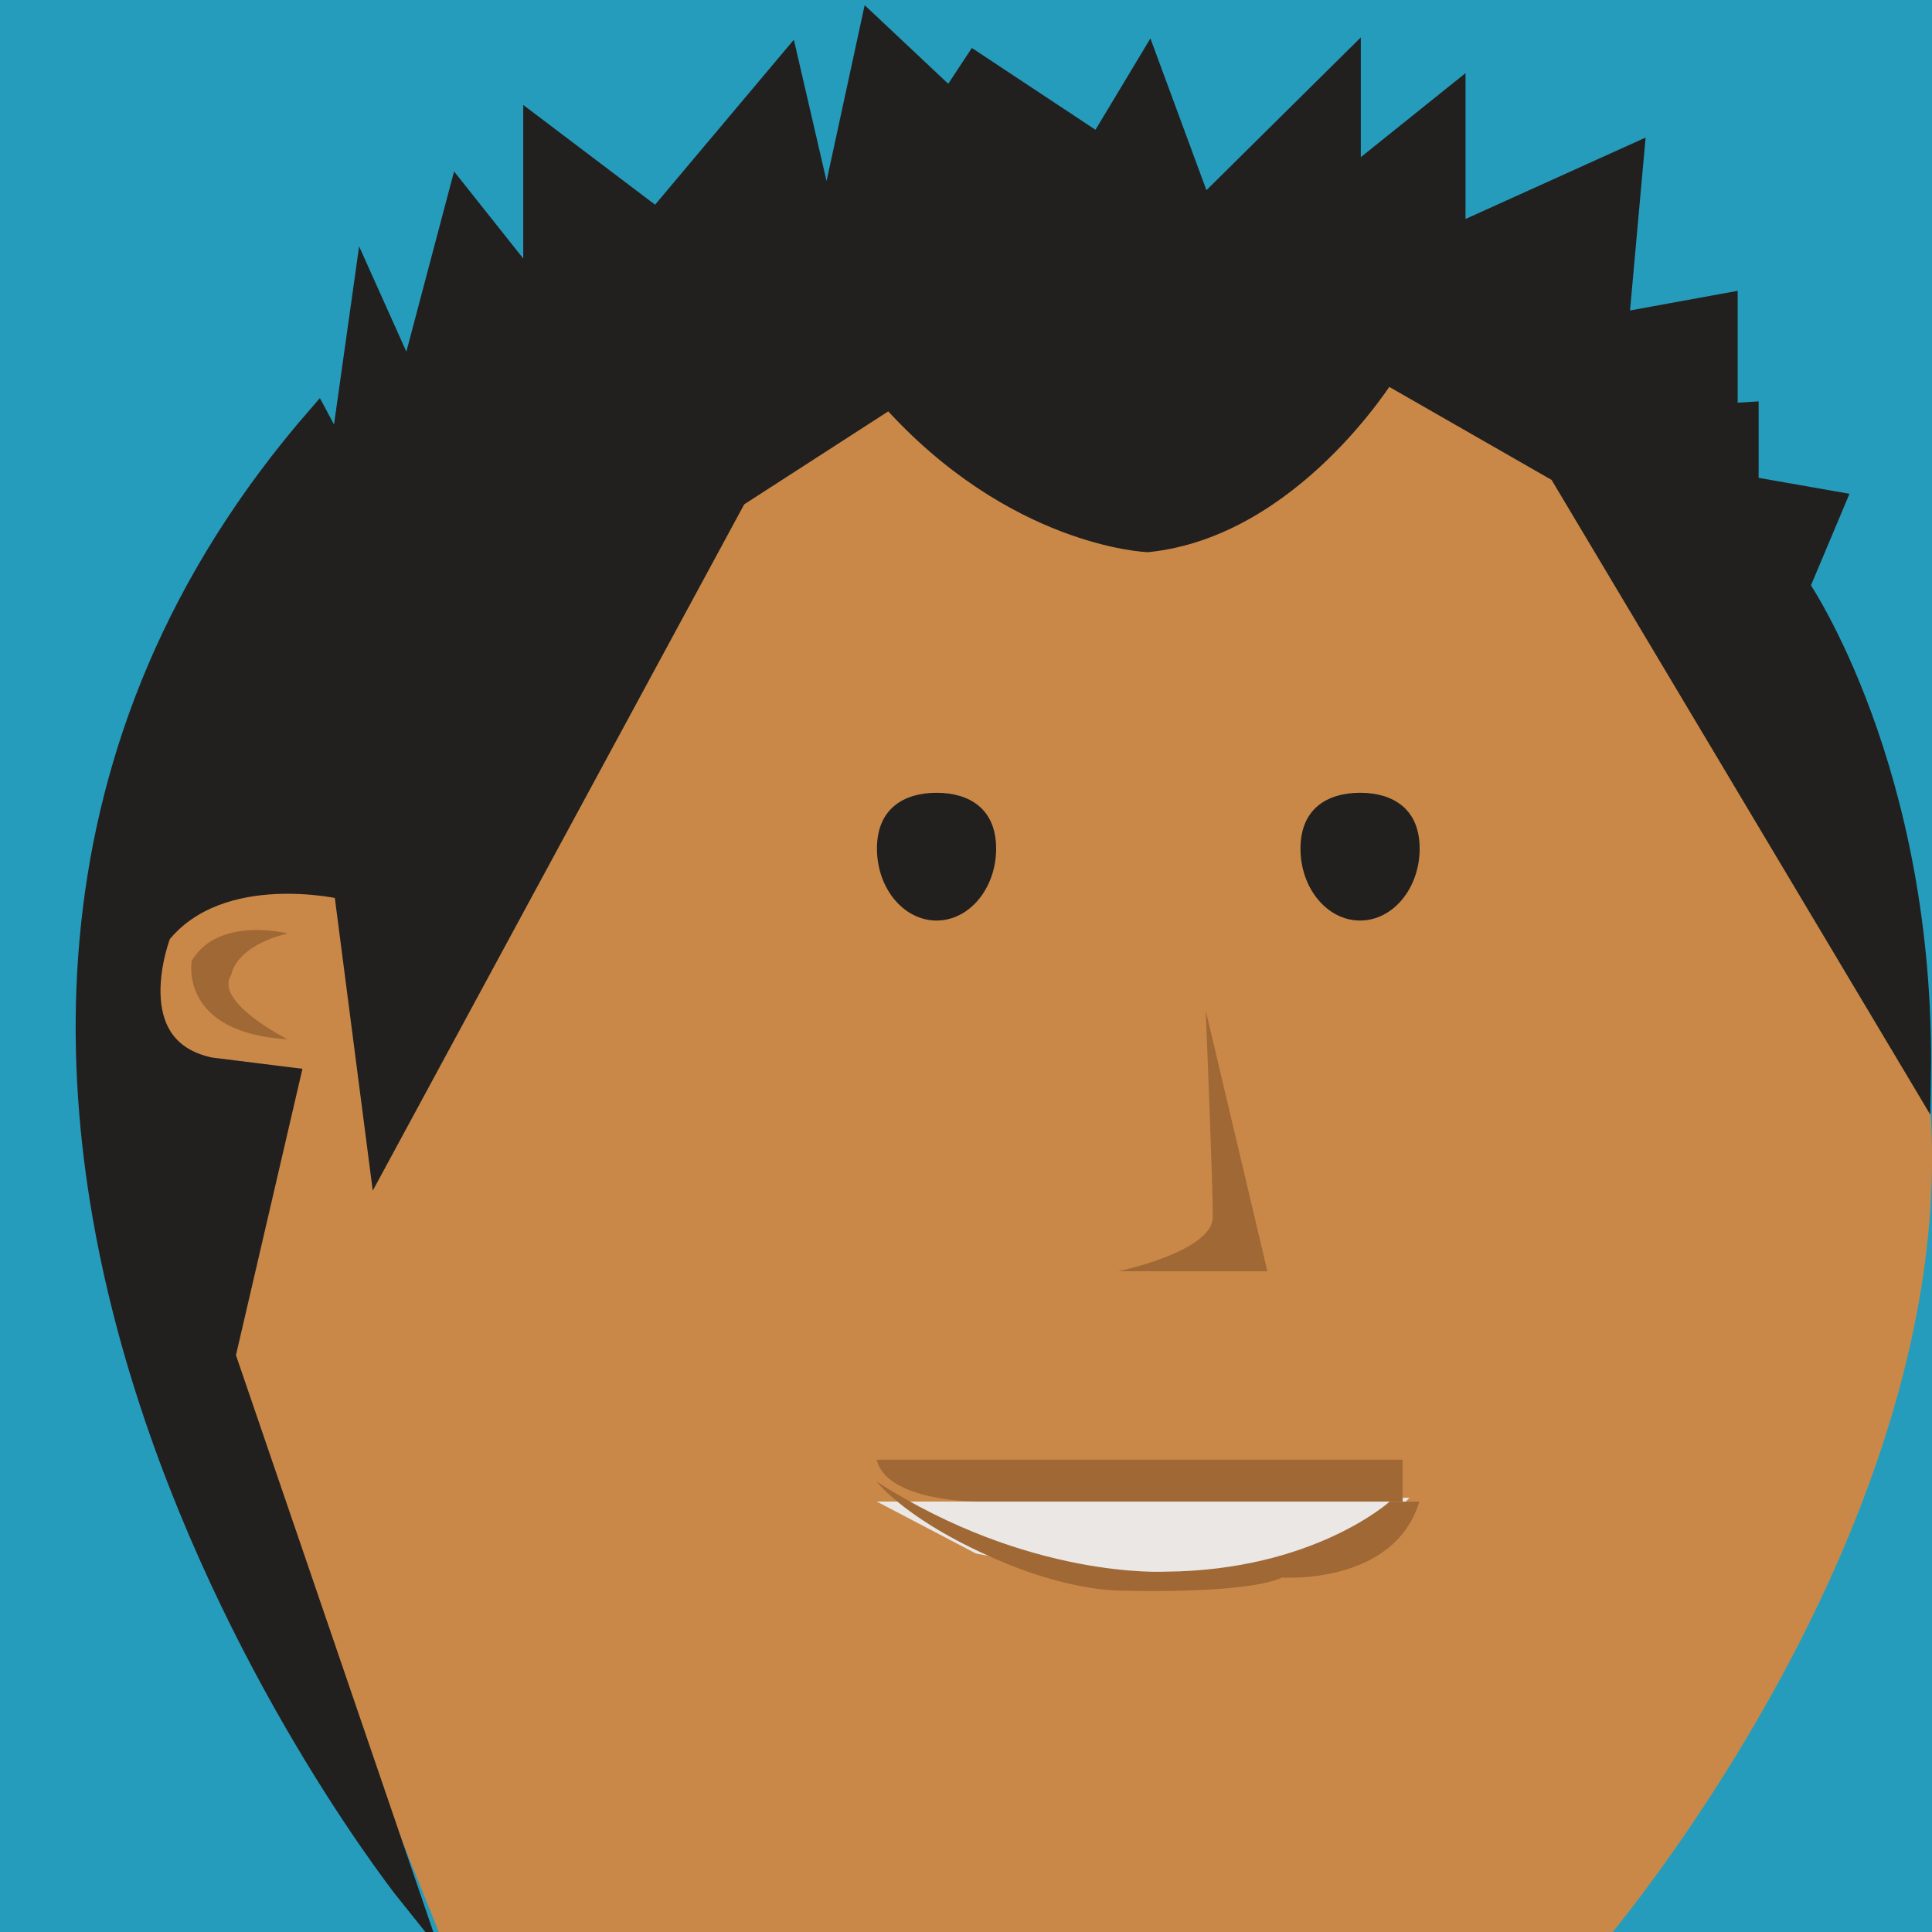
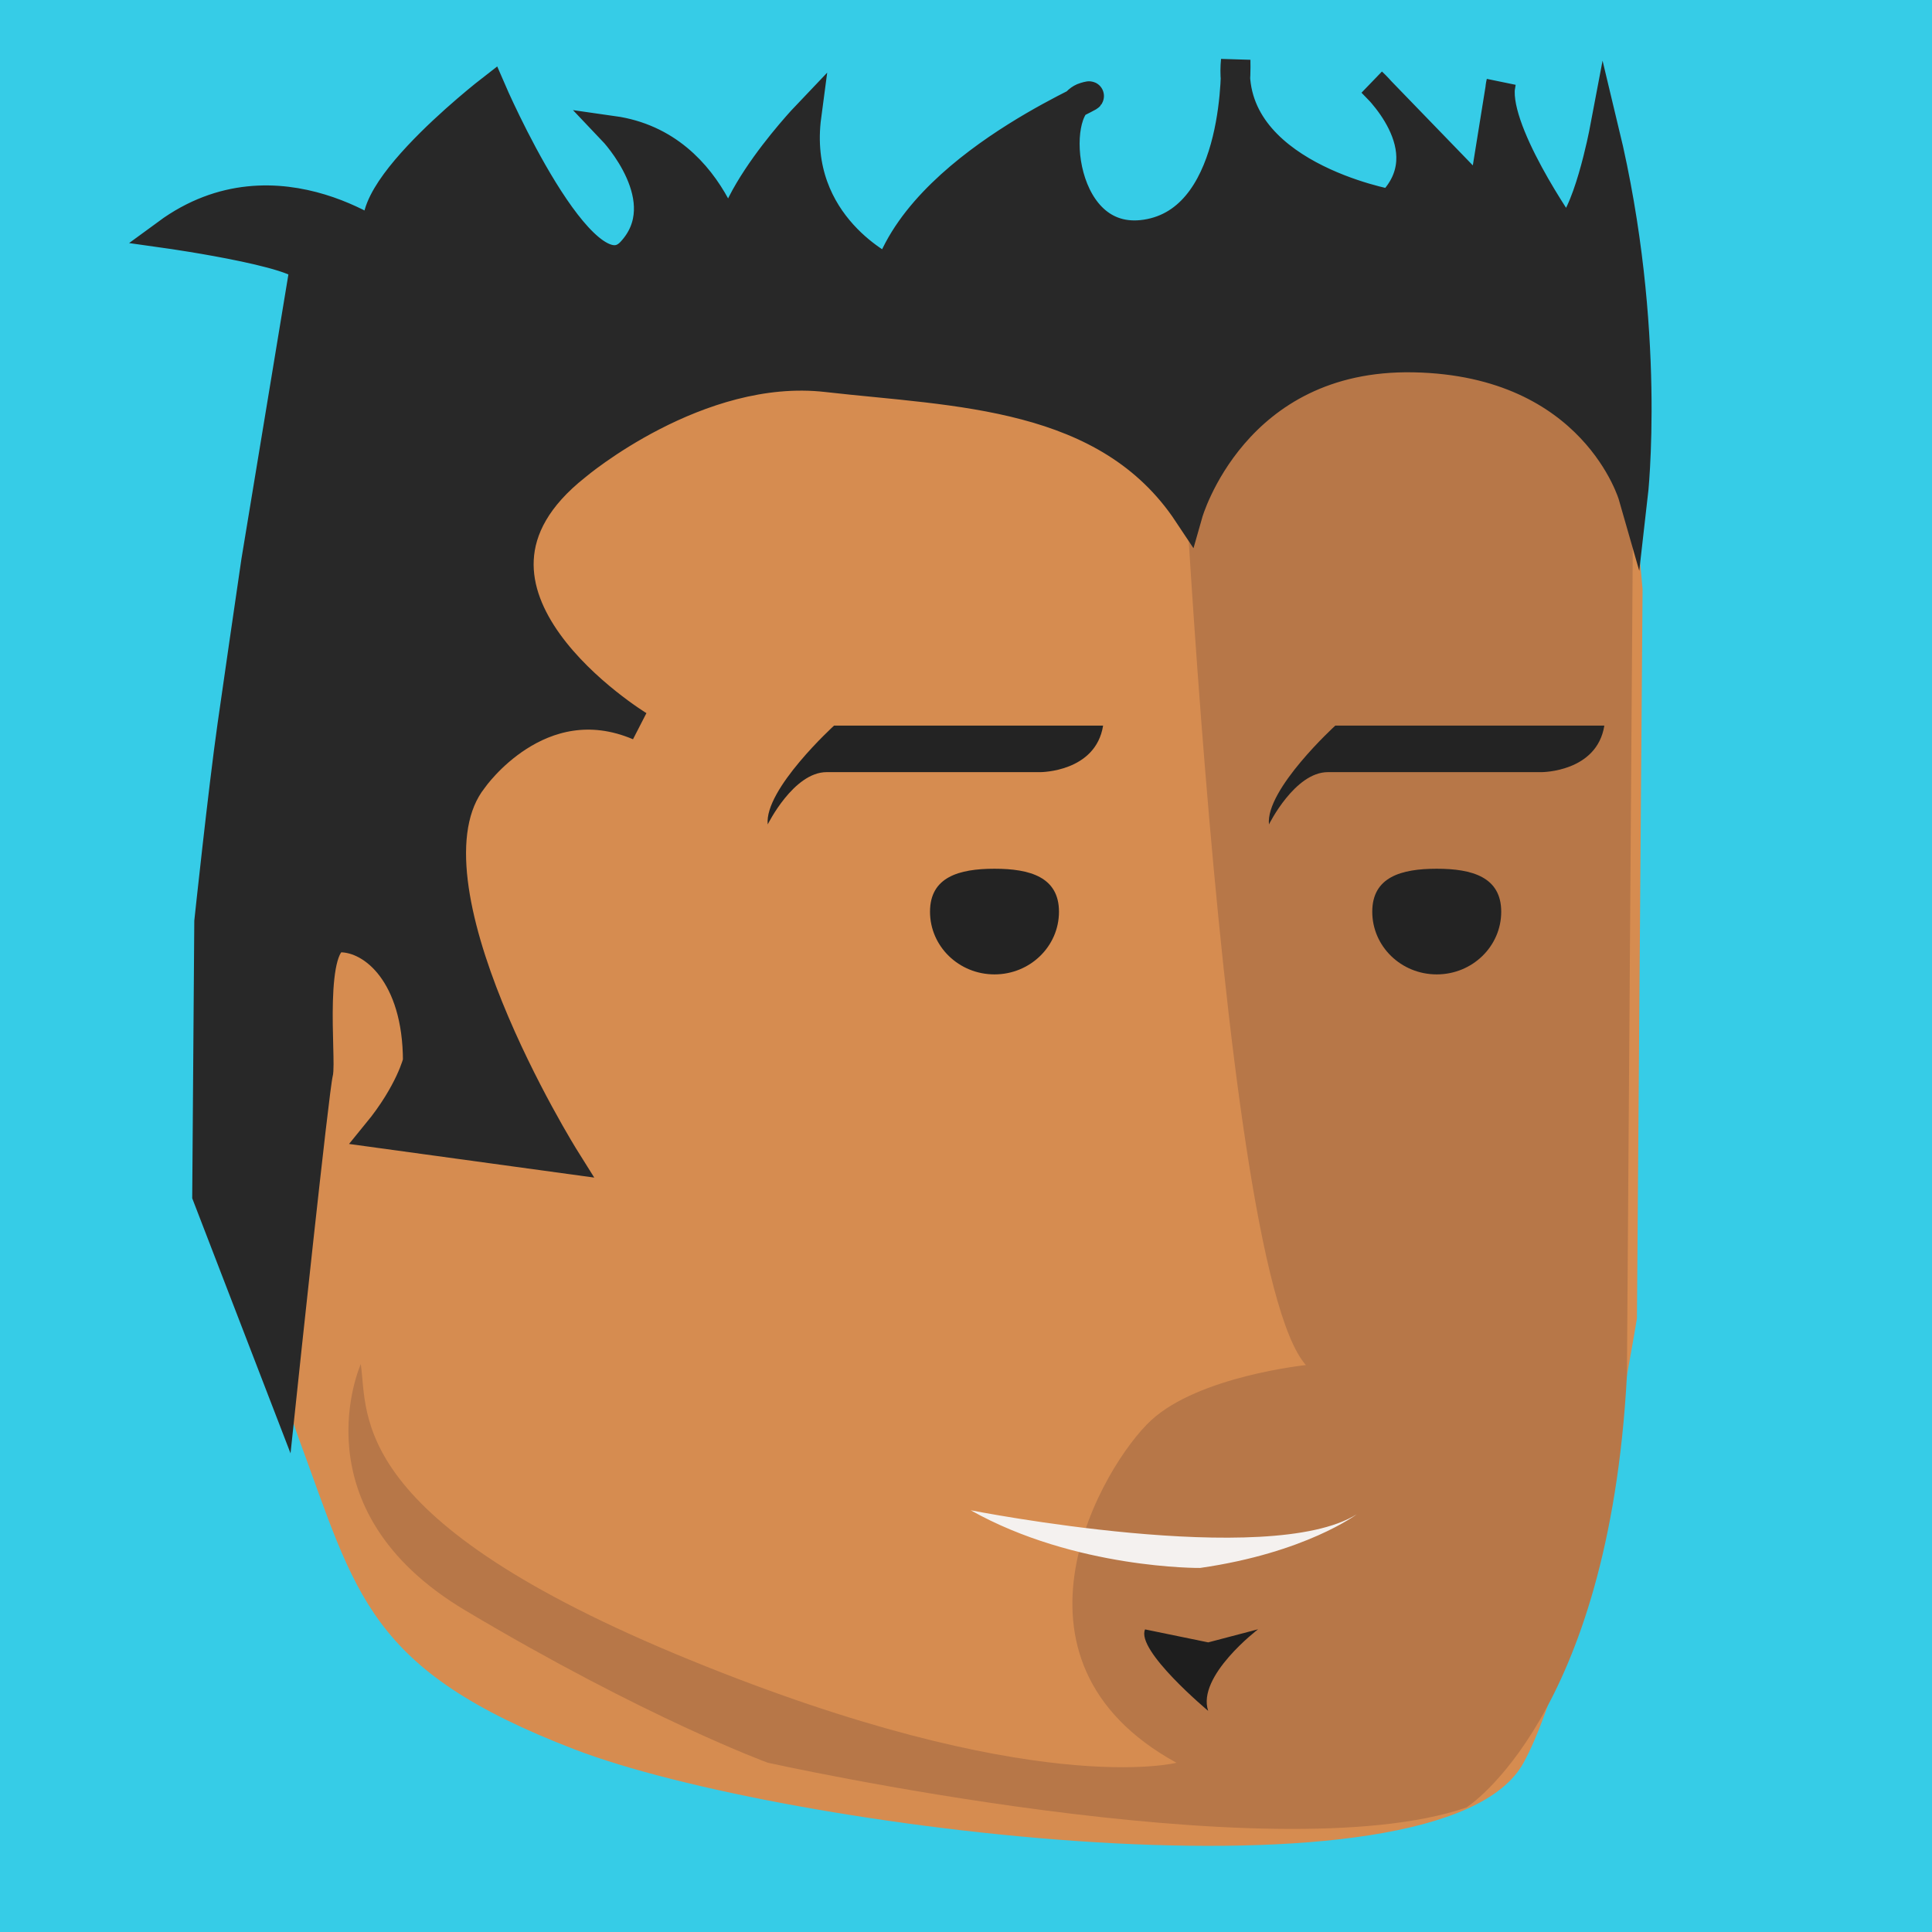
<svg xmlns="http://www.w3.org/2000/svg" version="1.1" x="0px" y="0px" width="32px" height="32px" viewBox="0 0 32 32" enable-background="new 0 0 32 32" xml:space="preserve">
  <g id="Layer_2">
-     <polygon fill="#269CBC" points="32,32.244 0,32 0,0 32,0  " />
+     <rect fill="#36CCE7" width="32" height="32" />
  </g>
  <g id="Layer_1">
-     <path fill="#C98847" d="M26.51,32.244c0,0,8.119-9.404,4.611-17.406s-7.666-9.735-7.666-9.735h-9.427L8.554,9.446l-6.131,5.357   v5.152l4.938,12.276L26.51,32.244z" />
-     <path fill="#21201F" stroke="#21201F" stroke-width="0.347" stroke-miterlimit="10" d="M6.792,31.41   c0,0-10.978-13.645-1.528-24.513L5.63,7.581L6.036,4.7l0.737,1.643l0.827-3.125L8.84,4.779V2.087l2.037,1.541l2.181-2.593   l0.638,2.757l0.73-3.37l1.311,1.233l0.409-0.62l2.054,1.359l0.817-1.359l0.896,2.428l2.453-2.428v1.929l1.734-1.391v2.323   l2.957-1.337l-0.252,2.795l1.803-0.329v1.83l0.347-0.022v1.227l1.434,0.252L29.8,9.712c0,0,2.091,3.042,2.009,8.139l-5.984-10.03   l-2.869-1.644c0,0-1.567,2.549-3.946,2.795c0,0-2.213-0.082-4.268-2.384l-2.547,1.644L6.277,19.166l-0.575-4.439   c0,0-2.043-0.492-3.042,0.74c0,0-0.74,1.891,0.822,2.22l1.315,0.164l-1.069,4.604L6.792,31.41z" />
-     <path fill="#A06835" d="M4.764,15.461c0,0-1.151-0.295-1.589,0.455c0,0-0.219,1.189,1.589,1.298c0,0-1.237-0.622-0.932-1.069   C3.833,16.146,3.87,15.685,4.764,15.461z" />
-     <path fill="#A06835" d="M19.97,16.734l1.022,4.322h-2.471c0,0,1.567-0.325,1.567-0.9S19.97,16.734,19.97,16.734z" />
-     <path fill="#21201F" d="M16.499,14.055c0,0.658-0.442,1.192-0.987,1.192s-0.987-0.534-0.987-1.192c0-0.658,0.442-0.924,0.987-0.924   S16.499,13.397,16.499,14.055z" />
-     <path fill="#21201F" d="M23.514,14.055c0,0.658-0.442,1.192-0.987,1.192c-0.545,0-0.987-0.534-0.987-1.192   c0-0.658,0.442-0.924,0.987-0.924C23.072,13.131,23.514,13.397,23.514,14.055z" />
-     <path fill="#EAE7E5" d="M23.345,24.806c0,0-0.822,0.95-1.882,1.187c-1.06,0.238-2.667,0.233-2.667,0.233l-2.631-0.495l-1.644-0.861   h5.261L23.345,24.806z" />
-     <path fill="#A06835" d="M14.521,24.177h8.711v0.694h-7.066C16.165,24.87,14.685,24.87,14.521,24.177z" />
-     <path fill="#A06835" d="M14.521,24.541c0,0,0.512,0.676,2.116,1.343c0,0,1.044,0.462,1.976,0.462c0,0,2.001,0.065,2.624-0.217   c0,0,1.852,0.13,2.272-1.257h-0.493c0,0-1.261,1.142-3.718,1.16C19.298,26.03,17.055,26.167,14.521,24.541z" />
-     <line fill="none" stroke="#000000" stroke-width="0.548" stroke-miterlimit="10" x1="15.335" y1="24.811" x2="15.335" y2="24.811" />
+     <path fill="#D68C50" d="M27.206,9.761l-0.093,12.075c0,0-0.918,5.607-1.878,7.361c-1.36,2.486-12.286,1.099-15.717-0.221   s-3.61-2.554-4.578-5.174c-0.871-2.358-1.315-10.293-1.315-10.293l1.048-7.084l17.384-2.557l2.808-0.061   C24.865,3.808,26.75,4.27,27.206,9.761z" />
+     <path fill="#232323" d="M12.716,13.655c0,0,0.427-0.866,0.976-0.866c0.549,0,3.541,0,3.541,0s0.915,0,1.038-0.771h-4.456   C13.815,12.018,12.655,13.075,12.716,13.655z" />
+     <path fill="#B77748" d="M19.431,4.113c0,0,0.673,16.787,2.199,18.497c0,0-1.77,0.183-2.564,0.915   c-0.794,0.733-2.694,3.963,0.42,5.672c0,0-2.383,0.615-8.06-1.704s-5.328-4.044-5.45-4.899c0,0-1.083,2.402,1.73,4.079   c2.996,1.786,5.01,2.523,5.01,2.523s8.341,1.853,11.572,0.742c0,0,2.354-1.477,2.659-7.154L27.05,8.212c0,0-0.416-3.612-1.453-4.1   C24.56,3.624,19.431,4.113,19.431,4.113z" />
+     <path fill="#232323" d="M21.018,13.655c0,0,0.427-0.866,0.976-0.866c0.549,0,3.541,0,3.541,0s0.915,0,1.038-0.771h-4.456   C22.117,12.018,20.958,13.075,21.018,13.655z" />
+     <path fill="#232323" d="M17.54,15.101c0,0.573-0.478,1.038-1.068,1.038c-0.59,0-1.068-0.464-1.068-1.038s0.478-0.712,1.068-0.712   C17.061,14.389,17.54,14.528,17.54,15.101z" />
+     <path fill="#232323" d="M24.865,15.101c0,0.573-0.478,1.038-1.068,1.038s-1.068-0.464-1.068-1.038s0.478-0.712,1.068-0.712   C24.386,14.389,24.865,14.528,24.865,15.101z" />
+     <path fill="#F4F1EF" d="M16.078,25.015c0,0,4.939,0.975,6.393,0.067c0,0-0.848,0.638-2.593,0.888   C19.879,25.971,17.811,25.99,16.078,25.015z" />
+     <path fill="#282828" stroke="#282828" stroke-width="0.488" stroke-linecap="square" stroke-miterlimit="10" d="M4.24,9.294   c-0.138,0.946-0.277,1.896-0.395,2.725c-0.152,1.069-0.383,3.245-0.383,3.245l-0.034,4.538l1.248,3.238   c0,0,0.533-5.034,0.594-5.252c0.061-0.218-0.183-2.259,0.366-2.259s1.282,0.619,1.282,2.05c0,0-0.122,0.514-0.672,1.186   l3.113,0.427c0,0-2.869-4.579-1.526-6.288c0,0,1.099-1.585,2.747-0.884c0,0-3.663-2.23-1.038-4.305c0,0,2.014-1.709,4.151-1.465   c2.136,0.244,4.645,0.236,5.985,2.254c0,0,0.75-2.641,3.741-2.581s3.63,2.289,3.63,2.289s0.317-2.75-0.477-6.047   c0,0-0.285,1.504-0.652,1.687c0,0-1.241-1.755-1.057-2.486l-0.305,1.893l-1.832-1.893c0,0,1.221,1.099,0.305,2.014   c0,0-2.747-0.488-2.564-2.381c0,0,0.092,2.564-1.419,2.869c-1.511,0.305-1.694-2.075-1.084-2.259   c0.611-0.183-2.564,0.976-3.235,2.869c0,0-1.613-0.733-1.369-2.564c0,0-1.806,1.893-1.134,2.564c0,0-0.305-2.063-2.075-2.314   c0,0,1.099,1.154,0.305,2.008c-0.794,0.855-2.32-2.686-2.32-2.686S5.451,3.563,6.489,4.051c0,0-1.893-1.526-3.723-0.183   c0,0,2.671,0.376,2.259,0.672L4.24,9.294z" />
+     <path fill="#1E1E1E" d="M18.966,26.988l1.046,0.215l0.826-0.217c0,0-1.019,0.774-0.827,1.351   C20.011,28.337,18.809,27.334,18.966,26.988z" />
  </g>
</svg>
